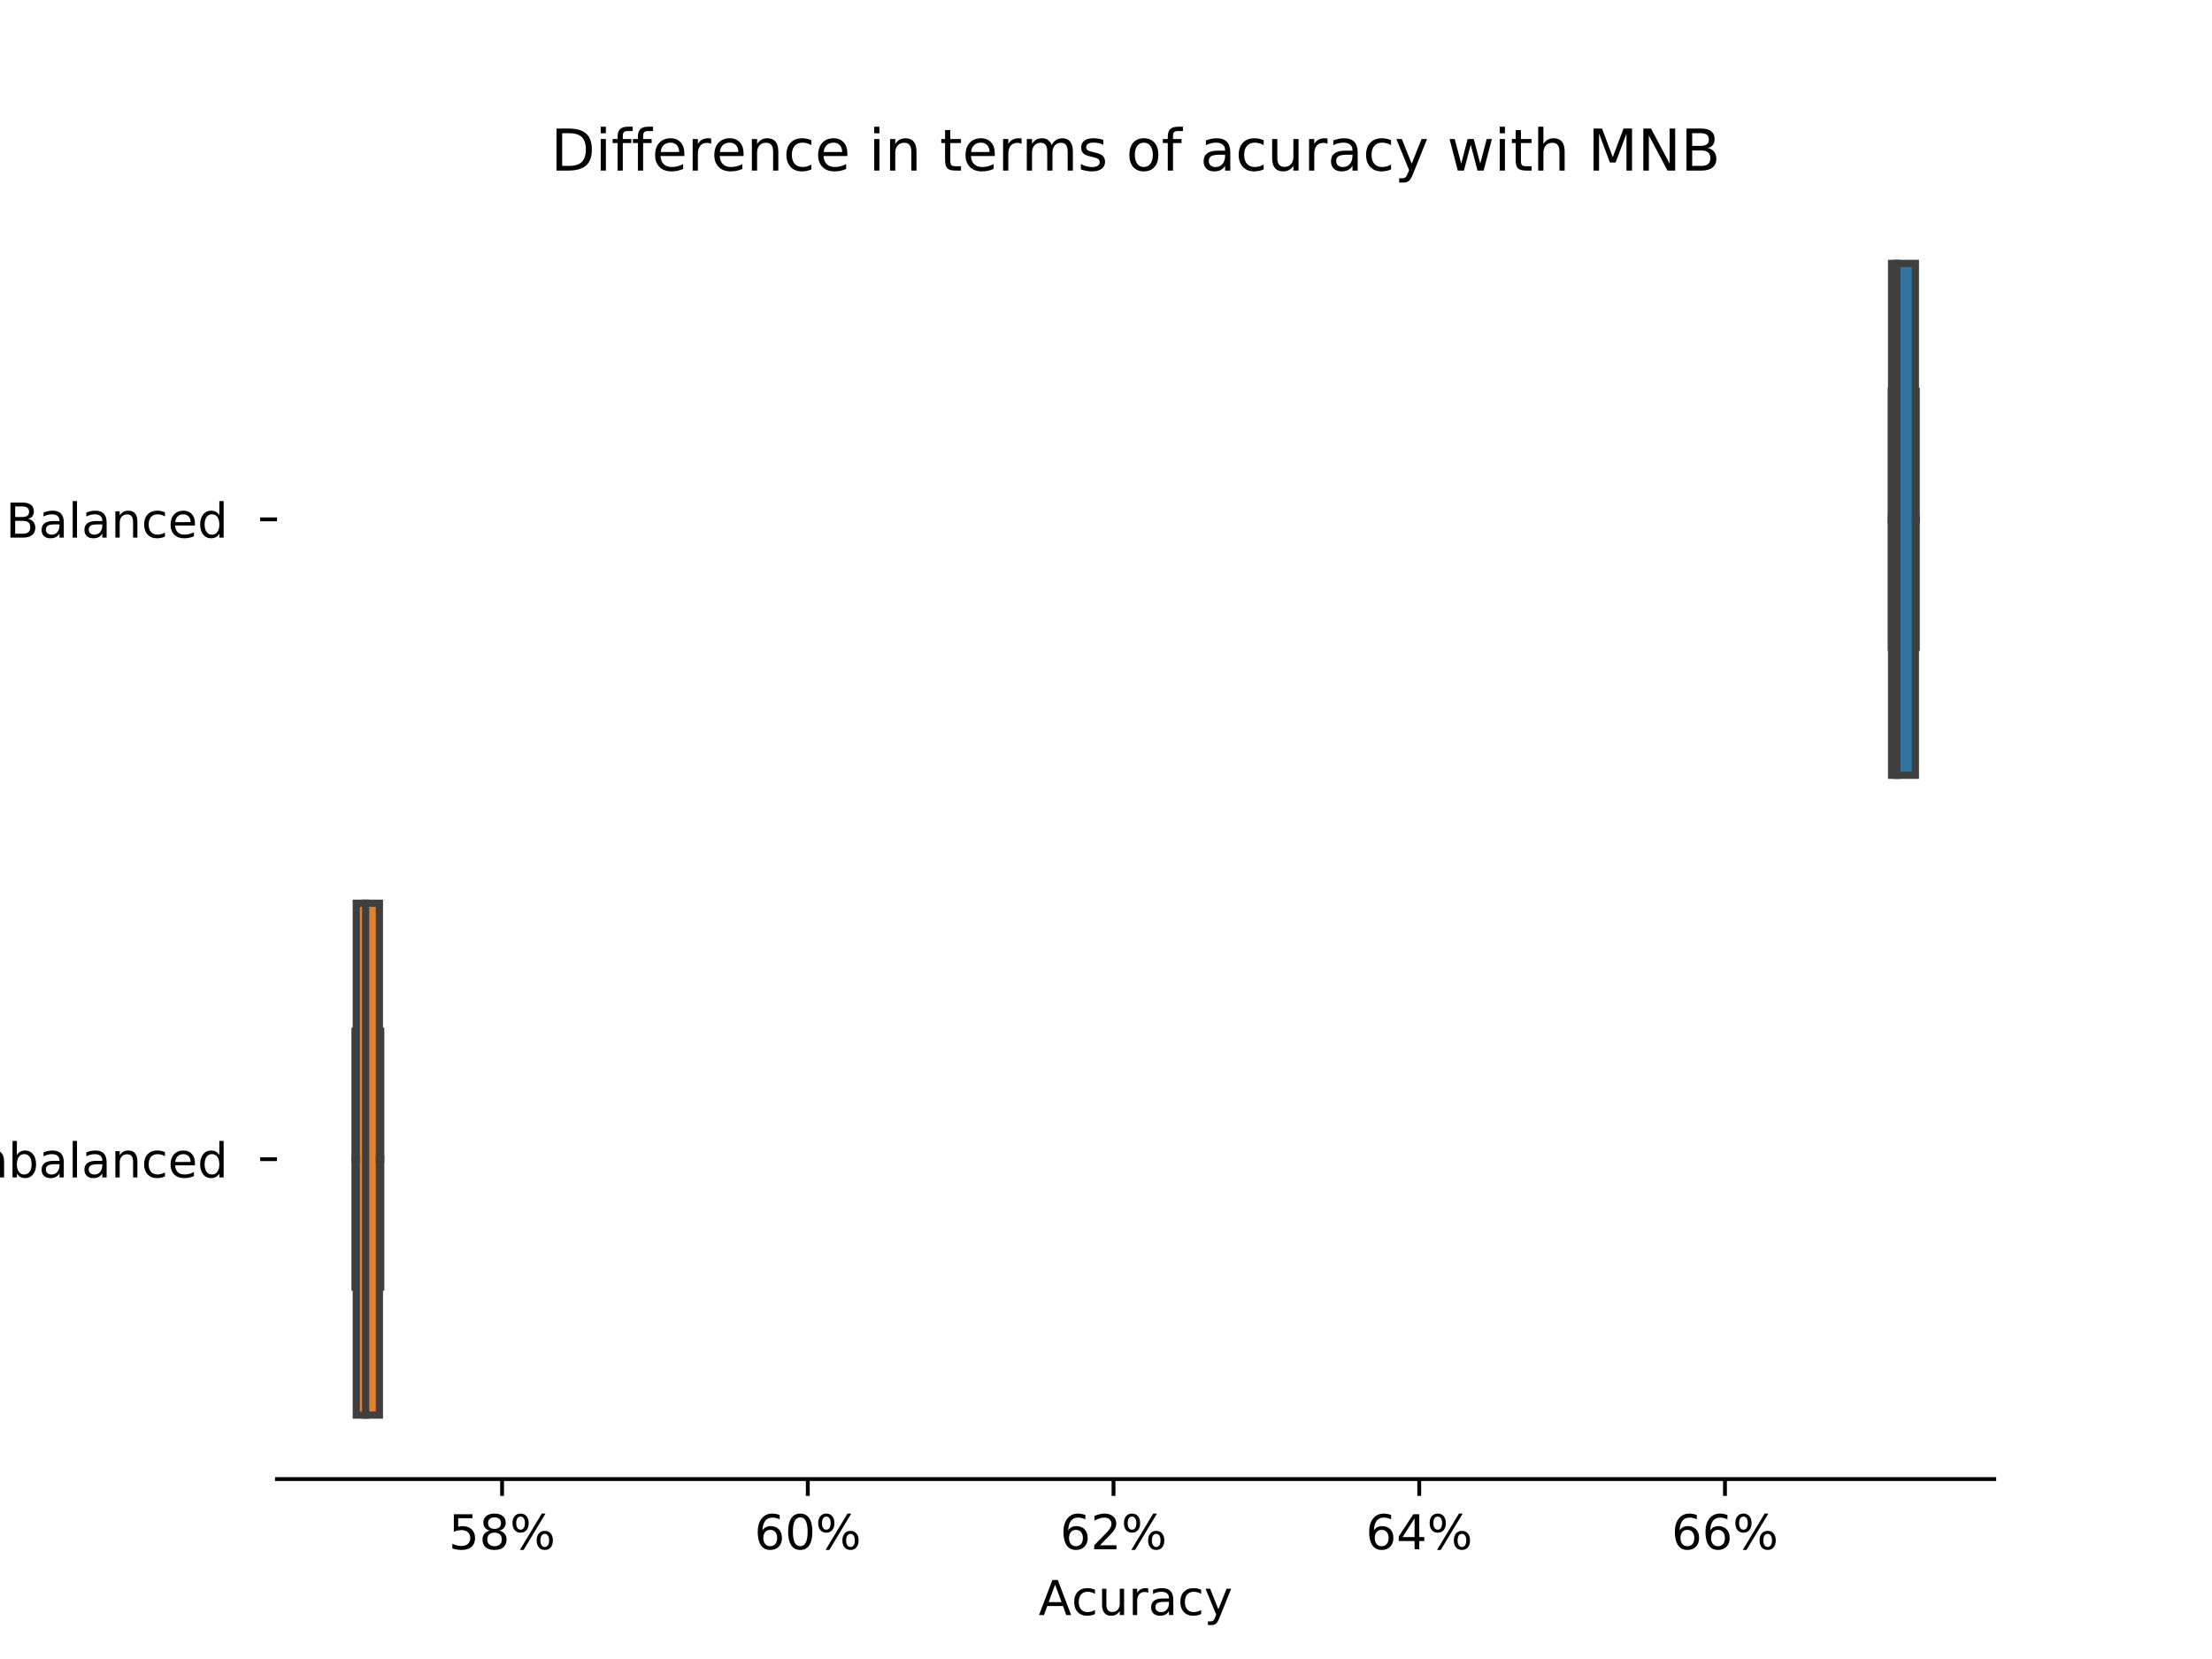
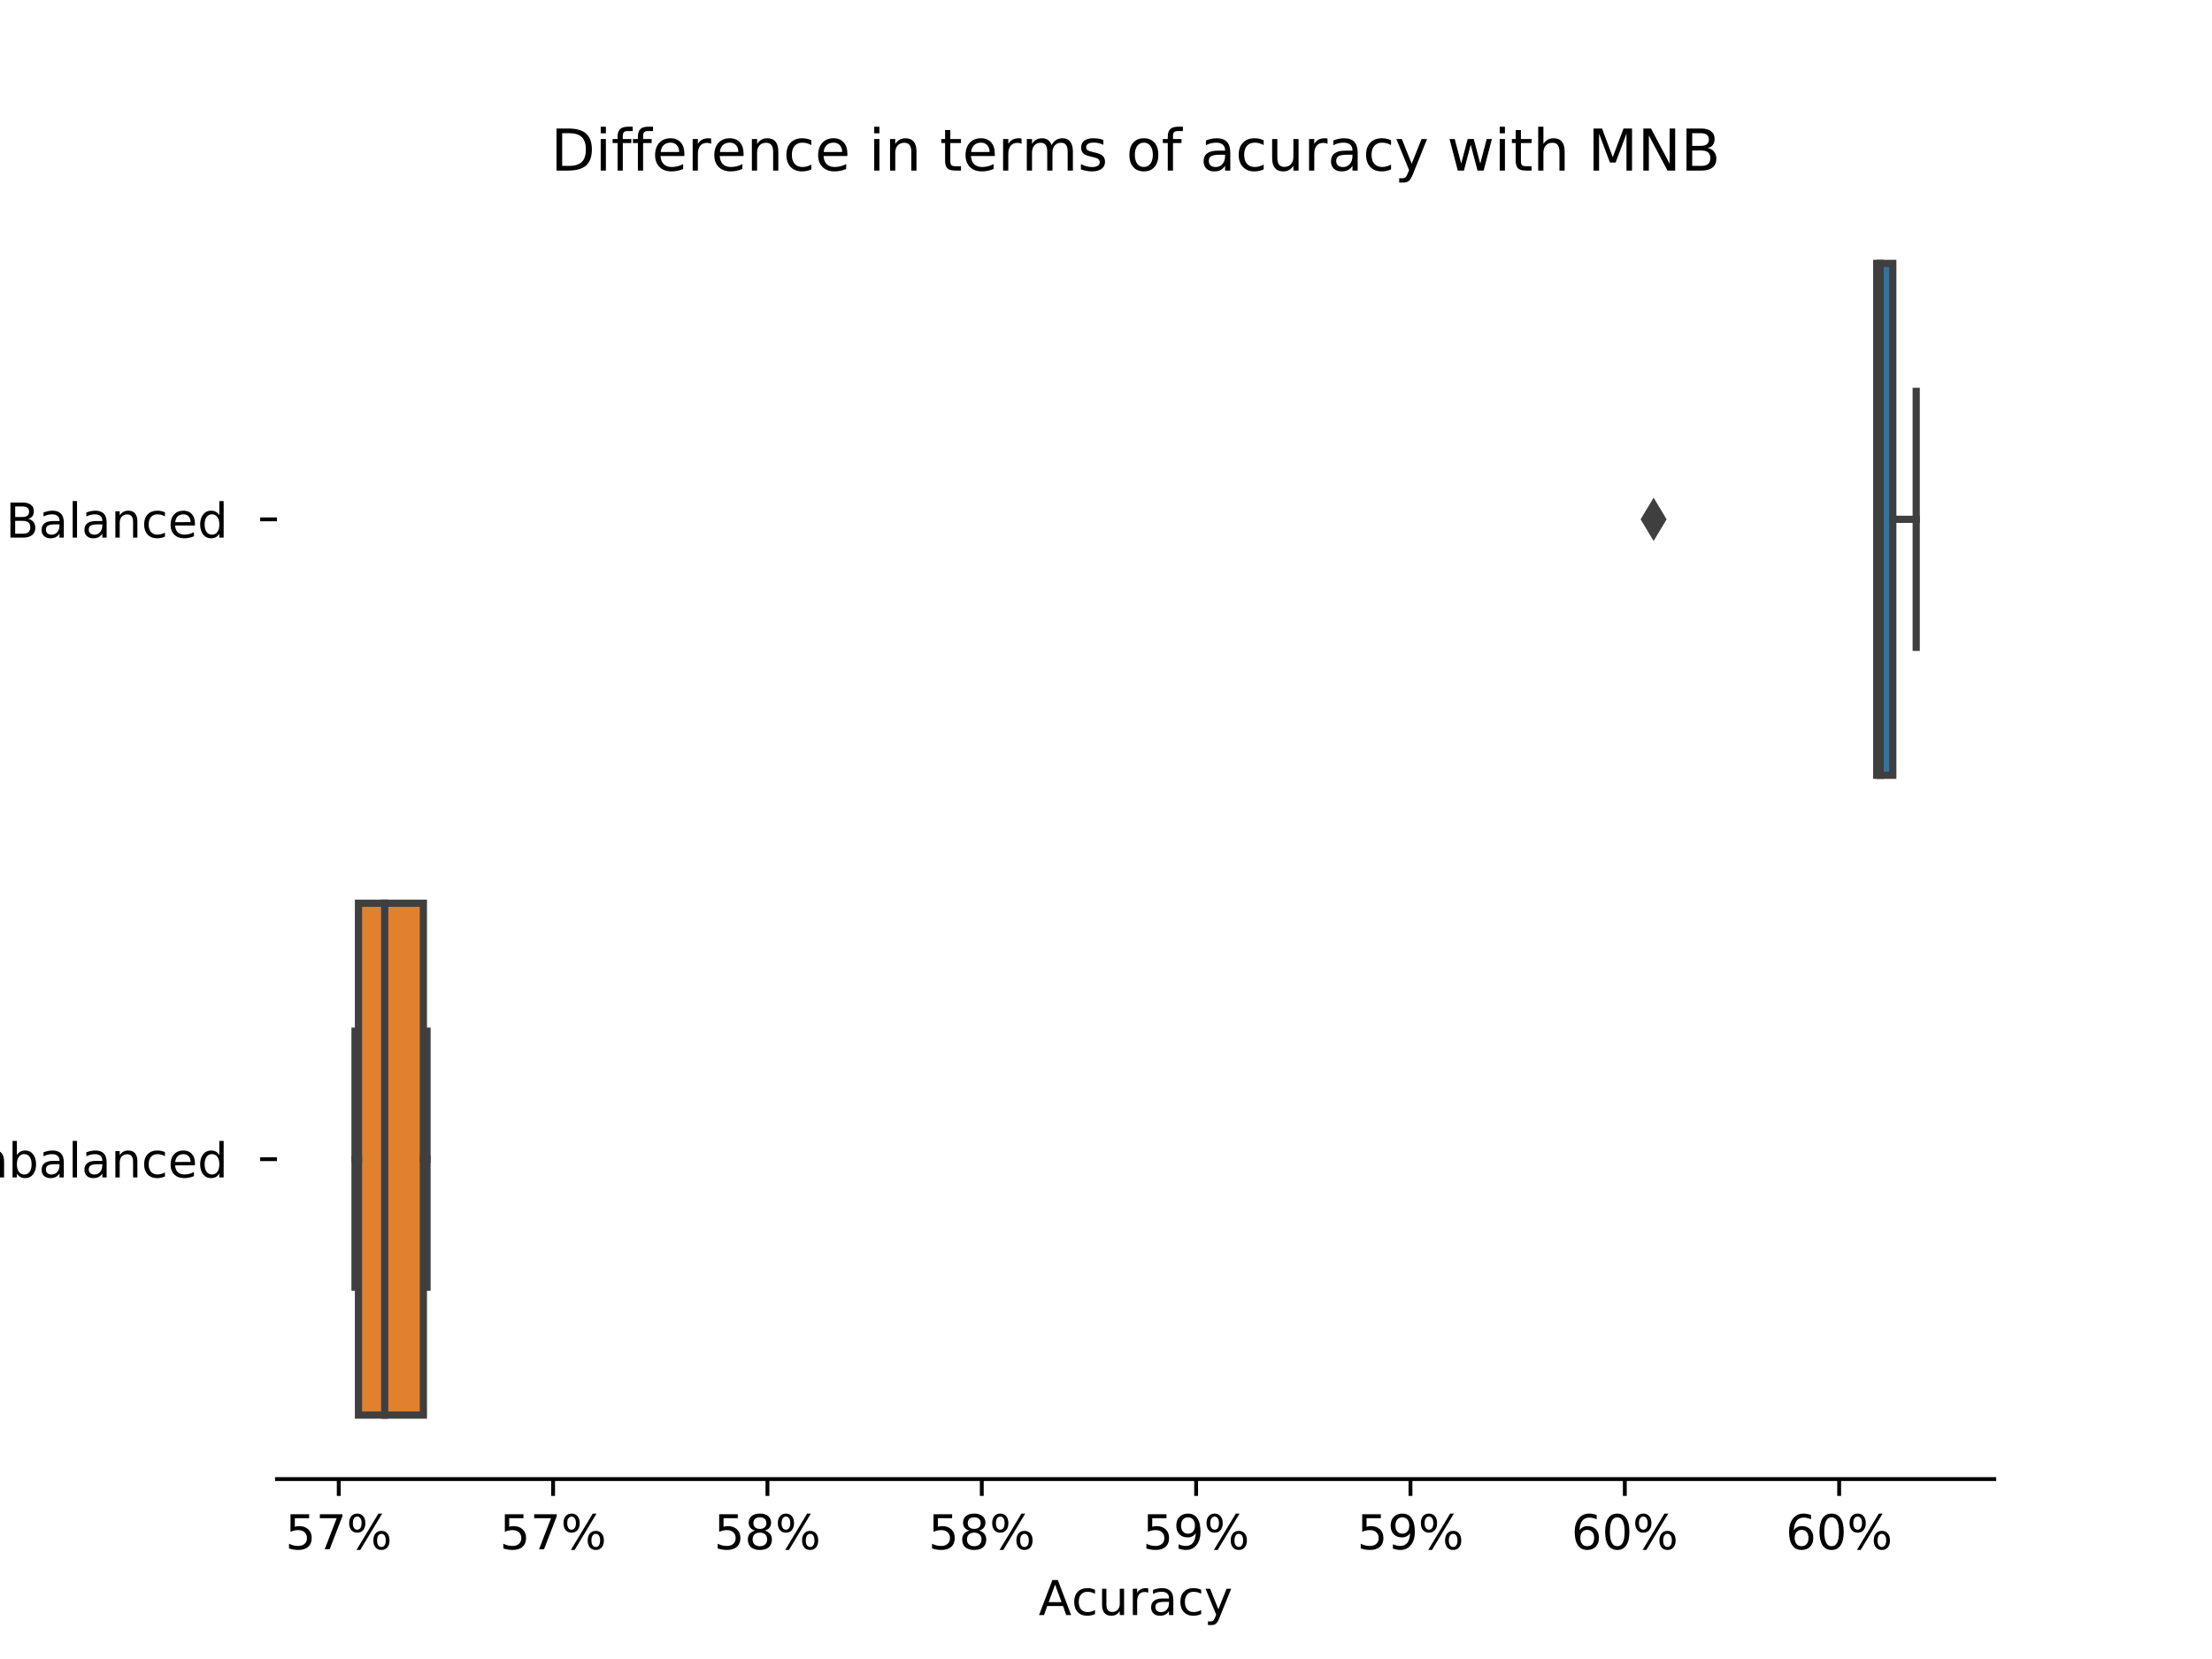
<svg xmlns="http://www.w3.org/2000/svg" xmlns:xlink="http://www.w3.org/1999/xlink" height="345pt" version="1.1" viewBox="0 0 460 345" width="460pt">
  <defs>
    <style type="text/css">
*{stroke-linecap:butt;stroke-linejoin:round;}
  </style>
  </defs>
  <g id="figure_1">
    <g id="patch_1">
      <path d="M 0 345.6  L 460.8 345.6  L 460.8 0  L 0 0  z " style="fill:#ffffff;" />
    </g>
    <g id="axes_1">
      <g id="patch_2">
        <path d="M 57.6 307.584  L 414.72 307.584  L 414.72 41.472  L 57.6 41.472  z " style="fill:#ffffff;" />
      </g>
      <g id="patch_3">
-         <path clip-path="url(#p3947d333c8)" d="M 393.368 54.778  L 393.368 161.222  L 398.318 161.222  L 398.318 54.778  L 393.368 54.778  z " style="fill:#3274a1;stroke:#3f3f3f;stroke-linejoin:miter;stroke-width:1.5;" />
+         <path clip-path="url(#pa1605b552b)" d="M 390.276 54.778  L 390.276 161.222  L 393.619 161.222  L 393.619 54.778  L 390.276 54.778  z " style="fill:#3274a1;stroke:#3f3f3f;stroke-linejoin:miter;stroke-width:1.5;" />
      </g>
      <g id="patch_4">
-         <path clip-path="url(#p3947d333c8)" d="M 74.088 187.834  L 74.088 294.278  L 78.901 294.278  L 78.901 187.834  L 74.088 187.834  z " style="fill:#e1812c;stroke:#3f3f3f;stroke-linejoin:miter;stroke-width:1.5;" />
+         <path clip-path="url(#pa1605b552b)" d="M 74.548 187.834  L 74.548 294.278  L 88.047 294.278  L 88.047 187.834  L 74.548 187.834  z " style="fill:#e1812c;stroke:#3f3f3f;stroke-linejoin:miter;stroke-width:1.5;" />
      </g>
      <g id="matplotlib.axis_1">
        <g id="xtick_1">
          <g id="line2d_1">
            <defs>
-               <path d="M 0 0  L 0 3.5  " id="m0e87176cab" style="stroke:#000000;stroke-width:0.8;" />
-             </defs>
-             <g>
-               <use style="stroke:#000000;stroke-width:0.8;" x="104.413" xlink:href="#m0e87176cab" y="307.584" />
+               <path d="M 0 0  L 0 3.5  " id="ma06407efaf" style="stroke:#000000;stroke-width:0.8;" />
+             </defs>
+             <g>
+               <use style="stroke:#000000;stroke-width:0.8;" x="70.445" xlink:href="#ma06407efaf" y="307.584" />
            </g>
          </g>
          <g id="text_1">
            <defs>
              <path d="M 10.797 72.906  L 49.516 72.906  L 49.516 64.594  L 19.828 64.594  L 19.828 46.734  Q 21.969 47.469 24.109 47.828  Q 26.266 48.188 28.422 48.188  Q 40.625 48.188 47.75 41.5  Q 54.891 34.812 54.891 23.391  Q 54.891 11.625 47.562 5.094  Q 40.234 -1.422 26.906 -1.422  Q 22.312 -1.422 17.547 -0.641  Q 12.797 0.141 7.719 1.703  L 7.719 11.625  Q 12.109 9.234 16.797 8.062  Q 21.484 6.891 26.703 6.891  Q 35.156 6.891 40.078 11.328  Q 45.016 15.766 45.016 23.391  Q 45.016 31 40.078 35.438  Q 35.156 39.891 26.703 39.891  Q 22.75 39.891 18.812 39.016  Q 14.891 38.141 10.797 36.281  z " id="DejaVuSans-35" />
-               <path d="M 31.781 34.625  Q 24.75 34.625 20.719 30.859  Q 16.703 27.094 16.703 20.516  Q 16.703 13.922 20.719 10.156  Q 24.75 6.391 31.781 6.391  Q 38.812 6.391 42.859 10.172  Q 46.922 13.969 46.922 20.516  Q 46.922 27.094 42.891 30.859  Q 38.875 34.625 31.781 34.625  z M 21.922 38.812  Q 15.578 40.375 12.031 44.719  Q 8.5 49.078 8.5 55.328  Q 8.5 64.062 14.719 69.141  Q 20.953 74.219 31.781 74.219  Q 42.672 74.219 48.875 69.141  Q 55.078 64.062 55.078 55.328  Q 55.078 49.078 51.531 44.719  Q 48 40.375 41.703 38.812  Q 48.828 37.156 52.797 32.312  Q 56.781 27.484 56.781 20.516  Q 56.781 9.906 50.312 4.234  Q 43.844 -1.422 31.781 -1.422  Q 19.734 -1.422 13.25 4.234  Q 6.781 9.906 6.781 20.516  Q 6.781 27.484 10.781 32.312  Q 14.797 37.156 21.922 38.812  z M 18.312 54.391  Q 18.312 48.734 21.844 45.562  Q 25.391 42.391 31.781 42.391  Q 38.141 42.391 41.719 45.562  Q 45.312 48.734 45.312 54.391  Q 45.312 60.062 41.719 63.234  Q 38.141 66.406 31.781 66.406  Q 25.391 66.406 21.844 63.234  Q 18.312 60.062 18.312 54.391  z " id="DejaVuSans-38" />
+               <path d="M 8.203 72.906  L 55.078 72.906  L 55.078 68.703  L 28.609 0  L 18.312 0  L 43.219 64.594  L 8.203 64.594  z " id="DejaVuSans-37" />
              <path d="M 72.703 32.078  Q 68.453 32.078 66.031 28.469  Q 63.625 24.859 63.625 18.406  Q 63.625 12.062 66.031 8.422  Q 68.453 4.781 72.703 4.781  Q 76.859 4.781 79.266 8.422  Q 81.688 12.062 81.688 18.406  Q 81.688 24.812 79.266 28.438  Q 76.859 32.078 72.703 32.078  z M 72.703 38.281  Q 80.422 38.281 84.953 32.906  Q 89.5 27.547 89.5 18.406  Q 89.5 9.281 84.938 3.922  Q 80.375 -1.422 72.703 -1.422  Q 64.891 -1.422 60.344 3.922  Q 55.812 9.281 55.812 18.406  Q 55.812 27.594 60.375 32.938  Q 64.938 38.281 72.703 38.281  z M 22.312 68.016  Q 18.109 68.016 15.688 64.375  Q 13.281 60.75 13.281 54.391  Q 13.281 47.953 15.672 44.328  Q 18.062 40.719 22.312 40.719  Q 26.562 40.719 28.969 44.328  Q 31.391 47.953 31.391 54.391  Q 31.391 60.688 28.953 64.344  Q 26.516 68.016 22.312 68.016  z M 66.406 74.219  L 74.219 74.219  L 28.609 -1.422  L 20.797 -1.422  z M 22.312 74.219  Q 30.031 74.219 34.609 68.875  Q 39.203 63.531 39.203 54.391  Q 39.203 45.172 34.641 39.844  Q 30.078 34.516 22.312 34.516  Q 14.547 34.516 10.031 39.859  Q 5.516 45.219 5.516 54.391  Q 5.516 63.484 10.047 68.844  Q 14.594 74.219 22.312 74.219  z " id="DejaVuSans-25" />
            </defs>
-             <g transform="translate(93.2997 322.1824)scale(0.1 -0.1)">
-               <use xlink:href="#DejaVuSans-35" />
-               <use x="63.623" xlink:href="#DejaVuSans-38" />
+             <g transform="translate(59.33169 322.1824)scale(0.1 -0.1)">
+               <use xlink:href="#DejaVuSans-35" />
+               <use x="63.623" xlink:href="#DejaVuSans-37" />
              <use x="127.246" xlink:href="#DejaVuSans-25" />
            </g>
          </g>
        </g>
        <g id="xtick_2">
          <g id="line2d_2">
            <g>
-               <use style="stroke:#000000;stroke-width:0.8;" x="167.989" xlink:href="#m0e87176cab" y="307.584" />
+               <use style="stroke:#000000;stroke-width:0.8;" x="115.019" xlink:href="#ma06407efaf" y="307.584" />
            </g>
          </g>
          <g id="text_2">
+             <g transform="translate(103.9062 322.1824)scale(0.1 -0.1)">
+               <use xlink:href="#DejaVuSans-35" />
+               <use x="63.623" xlink:href="#DejaVuSans-37" />
+               <use x="127.246" xlink:href="#DejaVuSans-25" />
+             </g>
+           </g>
+         </g>
+         <g id="xtick_3">
+           <g id="line2d_3">
+             <g>
+               <use style="stroke:#000000;stroke-width:0.8;" x="159.594" xlink:href="#ma06407efaf" y="307.584" />
+             </g>
+           </g>
+           <g id="text_3">
+             <defs>
+               <path d="M 31.781 34.625  Q 24.75 34.625 20.719 30.859  Q 16.703 27.094 16.703 20.516  Q 16.703 13.922 20.719 10.156  Q 24.75 6.391 31.781 6.391  Q 38.812 6.391 42.859 10.172  Q 46.922 13.969 46.922 20.516  Q 46.922 27.094 42.891 30.859  Q 38.875 34.625 31.781 34.625  z M 21.922 38.812  Q 15.578 40.375 12.031 44.719  Q 8.5 49.078 8.5 55.328  Q 8.5 64.062 14.719 69.141  Q 20.953 74.219 31.781 74.219  Q 42.672 74.219 48.875 69.141  Q 55.078 64.062 55.078 55.328  Q 55.078 49.078 51.531 44.719  Q 48 40.375 41.703 38.812  Q 48.828 37.156 52.797 32.312  Q 56.781 27.484 56.781 20.516  Q 56.781 9.906 50.312 4.234  Q 43.844 -1.422 31.781 -1.422  Q 19.734 -1.422 13.25 4.234  Q 6.781 9.906 6.781 20.516  Q 6.781 27.484 10.781 32.312  Q 14.797 37.156 21.922 38.812  z M 18.312 54.391  Q 18.312 48.734 21.844 45.562  Q 25.391 42.391 31.781 42.391  Q 38.141 42.391 41.719 45.562  Q 45.312 48.734 45.312 54.391  Q 45.312 60.062 41.719 63.234  Q 38.141 66.406 31.781 66.406  Q 25.391 66.406 21.844 63.234  Q 18.312 60.062 18.312 54.391  z " id="DejaVuSans-38" />
+             </defs>
+             <g transform="translate(148.4806 322.1824)scale(0.1 -0.1)">
+               <use xlink:href="#DejaVuSans-35" />
+               <use x="63.623" xlink:href="#DejaVuSans-38" />
+               <use x="127.246" xlink:href="#DejaVuSans-25" />
+             </g>
+           </g>
+         </g>
+         <g id="xtick_4">
+           <g id="line2d_4">
+             <g>
+               <use style="stroke:#000000;stroke-width:0.8;" x="204.168" xlink:href="#ma06407efaf" y="307.584" />
+             </g>
+           </g>
+           <g id="text_4">
+             <g transform="translate(193.0551 322.1824)scale(0.1 -0.1)">
+               <use xlink:href="#DejaVuSans-35" />
+               <use x="63.623" xlink:href="#DejaVuSans-38" />
+               <use x="127.246" xlink:href="#DejaVuSans-25" />
+             </g>
+           </g>
+         </g>
+         <g id="xtick_5">
+           <g id="line2d_5">
+             <g>
+               <use style="stroke:#000000;stroke-width:0.8;" x="248.743" xlink:href="#ma06407efaf" y="307.584" />
+             </g>
+           </g>
+           <g id="text_5">
+             <defs>
+               <path d="M 10.984 1.516  L 10.984 10.5  Q 14.703 8.734 18.5 7.812  Q 22.312 6.891 25.984 6.891  Q 35.75 6.891 40.891 13.453  Q 46.047 20.016 46.781 33.406  Q 43.953 29.203 39.594 26.953  Q 35.25 24.703 29.984 24.703  Q 19.047 24.703 12.672 31.312  Q 6.297 37.938 6.297 49.422  Q 6.297 60.641 12.938 67.422  Q 19.578 74.219 30.609 74.219  Q 43.266 74.219 49.922 64.516  Q 56.594 54.828 56.594 36.375  Q 56.594 19.141 48.406 8.859  Q 40.234 -1.422 26.422 -1.422  Q 22.703 -1.422 18.891 -0.688  Q 15.094 0.047 10.984 1.516  z M 30.609 32.422  Q 37.25 32.422 41.125 36.953  Q 45.016 41.5 45.016 49.422  Q 45.016 57.281 41.125 61.844  Q 37.25 66.406 30.609 66.406  Q 23.969 66.406 20.094 61.844  Q 16.219 57.281 16.219 49.422  Q 16.219 41.5 20.094 36.953  Q 23.969 32.422 30.609 32.422  z " id="DejaVuSans-39" />
+             </defs>
+             <g transform="translate(237.6295 322.1824)scale(0.1 -0.1)">
+               <use xlink:href="#DejaVuSans-35" />
+               <use x="63.623" xlink:href="#DejaVuSans-39" />
+               <use x="127.246" xlink:href="#DejaVuSans-25" />
+             </g>
+           </g>
+         </g>
+         <g id="xtick_6">
+           <g id="line2d_6">
+             <g>
+               <use style="stroke:#000000;stroke-width:0.8;" x="293.317" xlink:href="#ma06407efaf" y="307.584" />
+             </g>
+           </g>
+           <g id="text_6">
+             <g transform="translate(282.204 322.1824)scale(0.1 -0.1)">
+               <use xlink:href="#DejaVuSans-35" />
+               <use x="63.623" xlink:href="#DejaVuSans-39" />
+               <use x="127.246" xlink:href="#DejaVuSans-25" />
+             </g>
+           </g>
+         </g>
+         <g id="xtick_7">
+           <g id="line2d_7">
+             <g>
+               <use style="stroke:#000000;stroke-width:0.8;" x="337.892" xlink:href="#ma06407efaf" y="307.584" />
+             </g>
+           </g>
+           <g id="text_7">
            <defs>
              <path d="M 33.016 40.375  Q 26.375 40.375 22.484 35.828  Q 18.609 31.297 18.609 23.391  Q 18.609 15.531 22.484 10.953  Q 26.375 6.391 33.016 6.391  Q 39.656 6.391 43.531 10.953  Q 47.406 15.531 47.406 23.391  Q 47.406 31.297 43.531 35.828  Q 39.656 40.375 33.016 40.375  z M 52.594 71.297  L 52.594 62.312  Q 48.875 64.062 45.094 64.984  Q 41.312 65.922 37.594 65.922  Q 27.828 65.922 22.672 59.328  Q 17.531 52.734 16.797 39.406  Q 19.672 43.656 24.016 45.922  Q 28.375 48.188 33.594 48.188  Q 44.578 48.188 50.953 41.516  Q 57.328 34.859 57.328 23.391  Q 57.328 12.156 50.688 5.359  Q 44.047 -1.422 33.016 -1.422  Q 20.359 -1.422 13.672 8.266  Q 6.984 17.969 6.984 36.375  Q 6.984 53.656 15.188 63.938  Q 23.391 74.219 37.203 74.219  Q 40.922 74.219 44.703 73.484  Q 48.484 72.75 52.594 71.297  z " id="DejaVuSans-36" />
              <path d="M 31.781 66.406  Q 24.172 66.406 20.328 58.906  Q 16.5 51.422 16.5 36.375  Q 16.5 21.391 20.328 13.891  Q 24.172 6.391 31.781 6.391  Q 39.453 6.391 43.281 13.891  Q 47.125 21.391 47.125 36.375  Q 47.125 51.422 43.281 58.906  Q 39.453 66.406 31.781 66.406  z M 31.781 74.219  Q 44.047 74.219 50.516 64.516  Q 56.984 54.828 56.984 36.375  Q 56.984 17.969 50.516 8.266  Q 44.047 -1.422 31.781 -1.422  Q 19.531 -1.422 13.062 8.266  Q 6.594 17.969 6.594 36.375  Q 6.594 54.828 13.062 64.516  Q 19.531 74.219 31.781 74.219  z " id="DejaVuSans-30" />
            </defs>
-             <g transform="translate(156.8762 322.1824)scale(0.1 -0.1)">
+             <g transform="translate(326.7785 322.1824)scale(0.1 -0.1)">
              <use xlink:href="#DejaVuSans-36" />
              <use x="63.623" xlink:href="#DejaVuSans-30" />
              <use x="127.246" xlink:href="#DejaVuSans-25" />
            </g>
          </g>
        </g>
-         <g id="xtick_3">
-           <g id="line2d_3">
-             <g>
-               <use style="stroke:#000000;stroke-width:0.8;" x="231.566" xlink:href="#m0e87176cab" y="307.584" />
-             </g>
-           </g>
-           <g id="text_3">
-             <defs>
-               <path d="M 19.188 8.297  L 53.609 8.297  L 53.609 0  L 7.328 0  L 7.328 8.297  Q 12.938 14.109 22.625 23.891  Q 32.328 33.688 34.812 36.531  Q 39.547 41.844 41.422 45.531  Q 43.312 49.219 43.312 52.781  Q 43.312 58.594 39.234 62.25  Q 35.156 65.922 28.609 65.922  Q 23.969 65.922 18.812 64.312  Q 13.672 62.703 7.812 59.422  L 7.812 69.391  Q 13.766 71.781 18.938 73  Q 24.125 74.219 28.422 74.219  Q 39.75 74.219 46.484 68.547  Q 53.219 62.891 53.219 53.422  Q 53.219 48.922 51.531 44.891  Q 49.859 40.875 45.406 35.406  Q 44.188 33.984 37.641 27.219  Q 31.109 20.453 19.188 8.297  z " id="DejaVuSans-32" />
-             </defs>
-             <g transform="translate(220.4527 322.1824)scale(0.1 -0.1)">
+         <g id="xtick_8">
+           <g id="line2d_8">
+             <g>
+               <use style="stroke:#000000;stroke-width:0.8;" x="382.466" xlink:href="#ma06407efaf" y="307.584" />
+             </g>
+           </g>
+           <g id="text_8">
+             <g transform="translate(371.3529 322.1824)scale(0.1 -0.1)">
              <use xlink:href="#DejaVuSans-36" />
-               <use x="63.623" xlink:href="#DejaVuSans-32" />
-               <use x="127.246" xlink:href="#DejaVuSans-25" />
-             </g>
-           </g>
-         </g>
-         <g id="xtick_4">
-           <g id="line2d_4">
-             <g>
-               <use style="stroke:#000000;stroke-width:0.8;" x="295.142" xlink:href="#m0e87176cab" y="307.584" />
-             </g>
-           </g>
-           <g id="text_4">
-             <defs>
-               <path d="M 37.797 64.312  L 12.891 25.391  L 37.797 25.391  z M 35.203 72.906  L 47.609 72.906  L 47.609 25.391  L 58.016 25.391  L 58.016 17.188  L 47.609 17.188  L 47.609 0  L 37.797 0  L 37.797 17.188  L 4.891 17.188  L 4.891 26.703  z " id="DejaVuSans-34" />
-             </defs>
-             <g transform="translate(284.0291 322.1824)scale(0.1 -0.1)">
-               <use xlink:href="#DejaVuSans-36" />
-               <use x="63.623" xlink:href="#DejaVuSans-34" />
-               <use x="127.246" xlink:href="#DejaVuSans-25" />
-             </g>
-           </g>
-         </g>
-         <g id="xtick_5">
-           <g id="line2d_5">
-             <g>
-               <use style="stroke:#000000;stroke-width:0.8;" x="358.719" xlink:href="#m0e87176cab" y="307.584" />
-             </g>
-           </g>
-           <g id="text_5">
-             <g transform="translate(347.6056 322.1824)scale(0.1 -0.1)">
-               <use xlink:href="#DejaVuSans-36" />
-               <use x="63.623" xlink:href="#DejaVuSans-36" />
-               <use x="127.246" xlink:href="#DejaVuSans-25" />
-             </g>
-           </g>
-         </g>
-         <g id="text_6">
+               <use x="63.623" xlink:href="#DejaVuSans-30" />
+               <use x="127.246" xlink:href="#DejaVuSans-25" />
+             </g>
+           </g>
+         </g>
+         <g id="text_9">
          <defs>
            <path d="M 34.188 63.188  L 20.797 26.906  L 47.609 26.906  z M 28.609 72.906  L 39.797 72.906  L 67.578 0  L 57.328 0  L 50.688 18.703  L 17.828 18.703  L 11.188 0  L 0.781 0  z " id="DejaVuSans-41" />
            <path d="M 48.781 52.594  L 48.781 44.188  Q 44.969 46.297 41.141 47.344  Q 37.312 48.391 33.406 48.391  Q 24.656 48.391 19.812 42.844  Q 14.984 37.312 14.984 27.297  Q 14.984 17.281 19.812 11.734  Q 24.656 6.203 33.406 6.203  Q 37.312 6.203 41.141 7.25  Q 44.969 8.297 48.781 10.406  L 48.781 2.094  Q 45.016 0.344 40.984 -0.531  Q 36.969 -1.422 32.422 -1.422  Q 20.062 -1.422 12.781 6.344  Q 5.516 14.109 5.516 27.297  Q 5.516 40.672 12.859 48.328  Q 20.219 56 33.016 56  Q 37.156 56 41.109 55.141  Q 45.062 54.297 48.781 52.594  z " id="DejaVuSans-63" />
            <path d="M 8.5 21.578  L 8.5 54.688  L 17.484 54.688  L 17.484 21.922  Q 17.484 14.156 20.5 10.266  Q 23.531 6.391 29.594 6.391  Q 36.859 6.391 41.078 11.031  Q 45.312 15.672 45.312 23.688  L 45.312 54.688  L 54.297 54.688  L 54.297 0  L 45.312 0  L 45.312 8.406  Q 42.047 3.422 37.719 1  Q 33.406 -1.422 27.688 -1.422  Q 18.266 -1.422 13.375 4.438  Q 8.5 10.297 8.5 21.578  z M 31.109 56  z " id="DejaVuSans-75" />
            <path d="M 41.109 46.297  Q 39.594 47.172 37.812 47.578  Q 36.031 48 33.891 48  Q 26.266 48 22.188 43.047  Q 18.109 38.094 18.109 28.812  L 18.109 0  L 9.078 0  L 9.078 54.688  L 18.109 54.688  L 18.109 46.188  Q 20.953 51.172 25.484 53.578  Q 30.031 56 36.531 56  Q 37.453 56 38.578 55.875  Q 39.703 55.766 41.062 55.516  z " id="DejaVuSans-72" />
            <path d="M 34.281 27.484  Q 23.391 27.484 19.188 25  Q 14.984 22.516 14.984 16.5  Q 14.984 11.719 18.141 8.906  Q 21.297 6.109 26.703 6.109  Q 34.188 6.109 38.703 11.406  Q 43.219 16.703 43.219 25.484  L 43.219 27.484  z M 52.203 31.203  L 52.203 0  L 43.219 0  L 43.219 8.297  Q 40.141 3.328 35.547 0.953  Q 30.953 -1.422 24.312 -1.422  Q 15.922 -1.422 10.953 3.297  Q 6 8.016 6 15.922  Q 6 25.141 12.172 29.828  Q 18.359 34.516 30.609 34.516  L 43.219 34.516  L 43.219 35.406  Q 43.219 41.609 39.141 45  Q 35.062 48.391 27.688 48.391  Q 23 48.391 18.547 47.266  Q 14.109 46.141 10.016 43.891  L 10.016 52.203  Q 14.938 54.109 19.578 55.047  Q 24.219 56 28.609 56  Q 40.484 56 46.344 49.844  Q 52.203 43.703 52.203 31.203  z " id="DejaVuSans-61" />
            <path d="M 32.172 -5.078  Q 28.375 -14.844 24.75 -17.812  Q 21.141 -20.797 15.094 -20.797  L 7.906 -20.797  L 7.906 -13.281  L 13.188 -13.281  Q 16.891 -13.281 18.938 -11.516  Q 21 -9.766 23.484 -3.219  L 25.094 0.875  L 2.984 54.688  L 12.5 54.688  L 29.594 11.922  L 46.688 54.688  L 56.203 54.688  z " id="DejaVuSans-79" />
          </defs>
          <g transform="translate(215.9944 335.8606)scale(0.1 -0.1)">
            <use xlink:href="#DejaVuSans-41" />
            <use x="68.393" xlink:href="#DejaVuSans-63" />
            <use x="123.373" xlink:href="#DejaVuSans-75" />
            <use x="186.752" xlink:href="#DejaVuSans-72" />
            <use x="227.865" xlink:href="#DejaVuSans-61" />
            <use x="289.145" xlink:href="#DejaVuSans-63" />
            <use x="344.125" xlink:href="#DejaVuSans-79" />
          </g>
        </g>
      </g>
      <g id="matplotlib.axis_2">
        <g id="ytick_1">
-           <g id="line2d_6">
-             <defs>
-               <path d="M 0 0  L -3.5 0  " id="mf772811ca3" style="stroke:#000000;stroke-width:0.8;" />
-             </defs>
-             <g>
-               <use style="stroke:#000000;stroke-width:0.8;" x="57.6" xlink:href="#mf772811ca3" y="108" />
-             </g>
-           </g>
-           <g id="text_7">
+           <g id="line2d_9">
+             <defs>
+               <path d="M 0 0  L -3.5 0  " id="m44e4d4e9a6" style="stroke:#000000;stroke-width:0.8;" />
+             </defs>
+             <g>
+               <use style="stroke:#000000;stroke-width:0.8;" x="57.6" xlink:href="#m44e4d4e9a6" y="108" />
+             </g>
+           </g>
+           <g id="text_10">
            <defs>
              <path d="M 19.672 34.812  L 19.672 8.109  L 35.5 8.109  Q 43.453 8.109 47.281 11.406  Q 51.125 14.703 51.125 21.484  Q 51.125 28.328 47.281 31.562  Q 43.453 34.812 35.5 34.812  z M 19.672 64.797  L 19.672 42.828  L 34.281 42.828  Q 41.5 42.828 45.031 45.531  Q 48.578 48.25 48.578 53.812  Q 48.578 59.328 45.031 62.062  Q 41.5 64.797 34.281 64.797  z M 9.812 72.906  L 35.016 72.906  Q 46.297 72.906 52.391 68.219  Q 58.5 63.531 58.5 54.891  Q 58.5 48.188 55.375 44.234  Q 52.25 40.281 46.188 39.312  Q 53.469 37.75 57.5 32.781  Q 61.531 27.828 61.531 20.406  Q 61.531 10.641 54.891 5.312  Q 48.25 0 35.984 0  L 9.812 0  z " id="DejaVuSans-42" />
              <path d="M 9.422 75.984  L 18.406 75.984  L 18.406 0  L 9.422 0  z " id="DejaVuSans-6c" />
              <path d="M 54.891 33.016  L 54.891 0  L 45.906 0  L 45.906 32.719  Q 45.906 40.484 42.875 44.328  Q 39.844 48.188 33.797 48.188  Q 26.516 48.188 22.312 43.547  Q 18.109 38.922 18.109 30.906  L 18.109 0  L 9.078 0  L 9.078 54.688  L 18.109 54.688  L 18.109 46.188  Q 21.344 51.125 25.703 53.562  Q 30.078 56 35.797 56  Q 45.219 56 50.047 50.172  Q 54.891 44.344 54.891 33.016  z " id="DejaVuSans-6e" />
              <path d="M 56.203 29.594  L 56.203 25.203  L 14.891 25.203  Q 15.484 15.922 20.484 11.062  Q 25.484 6.203 34.422 6.203  Q 39.594 6.203 44.453 7.469  Q 49.312 8.734 54.109 11.281  L 54.109 2.781  Q 49.266 0.734 44.188 -0.344  Q 39.109 -1.422 33.891 -1.422  Q 20.797 -1.422 13.156 6.188  Q 5.516 13.812 5.516 26.812  Q 5.516 40.234 12.766 48.109  Q 20.016 56 32.328 56  Q 43.359 56 49.781 48.891  Q 56.203 41.797 56.203 29.594  z M 47.219 32.234  Q 47.125 39.594 43.094 43.984  Q 39.062 48.391 32.422 48.391  Q 24.906 48.391 20.391 44.141  Q 15.875 39.891 15.188 32.172  z " id="DejaVuSans-65" />
              <path d="M 45.406 46.391  L 45.406 75.984  L 54.391 75.984  L 54.391 0  L 45.406 0  L 45.406 8.203  Q 42.578 3.328 38.25 0.953  Q 33.938 -1.422 27.875 -1.422  Q 17.969 -1.422 11.734 6.484  Q 5.516 14.406 5.516 27.297  Q 5.516 40.188 11.734 48.094  Q 17.969 56 27.875 56  Q 33.938 56 38.25 53.625  Q 42.578 51.266 45.406 46.391  z M 14.797 27.297  Q 14.797 17.391 18.875 11.75  Q 22.953 6.109 30.078 6.109  Q 37.203 6.109 41.297 11.75  Q 45.406 17.391 45.406 27.297  Q 45.406 37.203 41.297 42.844  Q 37.203 48.484 30.078 48.484  Q 22.953 48.484 18.875 42.844  Q 14.797 37.203 14.797 27.297  z " id="DejaVuSans-64" />
              <path id="DejaVuSans-20" />
            </defs>
            <g transform="translate(1.189062 111.7992)scale(0.1 -0.1)">
              <use xlink:href="#DejaVuSans-42" />
              <use x="68.604" xlink:href="#DejaVuSans-61" />
              <use x="129.883" xlink:href="#DejaVuSans-6c" />
              <use x="157.666" xlink:href="#DejaVuSans-61" />
              <use x="218.945" xlink:href="#DejaVuSans-6e" />
              <use x="282.324" xlink:href="#DejaVuSans-63" />
              <use x="337.305" xlink:href="#DejaVuSans-65" />
              <use x="398.828" xlink:href="#DejaVuSans-64" />
              <use x="462.305" xlink:href="#DejaVuSans-20" />
            </g>
          </g>
        </g>
        <g id="ytick_2">
-           <g id="line2d_7">
-             <g>
-               <use style="stroke:#000000;stroke-width:0.8;" x="57.6" xlink:href="#mf772811ca3" y="241.056" />
-             </g>
-           </g>
-           <g id="text_8">
+           <g id="line2d_10">
+             <g>
+               <use style="stroke:#000000;stroke-width:0.8;" x="57.6" xlink:href="#m44e4d4e9a6" y="241.056" />
+             </g>
+           </g>
+           <g id="text_11">
            <defs>
              <path d="M 9.812 72.906  L 19.672 72.906  L 19.672 0  L 9.812 0  z " id="DejaVuSans-49" />
              <path d="M 52 44.188  Q 55.375 50.25 60.062 53.125  Q 64.75 56 71.094 56  Q 79.641 56 84.281 50.016  Q 88.922 44.047 88.922 33.016  L 88.922 0  L 79.891 0  L 79.891 32.719  Q 79.891 40.578 77.094 44.375  Q 74.312 48.188 68.609 48.188  Q 61.625 48.188 57.562 43.547  Q 53.516 38.922 53.516 30.906  L 53.516 0  L 44.484 0  L 44.484 32.719  Q 44.484 40.625 41.703 44.406  Q 38.922 48.188 33.109 48.188  Q 26.219 48.188 22.156 43.531  Q 18.109 38.875 18.109 30.906  L 18.109 0  L 9.078 0  L 9.078 54.688  L 18.109 54.688  L 18.109 46.188  Q 21.188 51.219 25.484 53.609  Q 29.781 56 35.688 56  Q 41.656 56 45.828 52.969  Q 50 49.953 52 44.188  z " id="DejaVuSans-6d" />
              <path d="M 48.688 27.297  Q 48.688 37.203 44.609 42.844  Q 40.531 48.484 33.406 48.484  Q 26.266 48.484 22.188 42.844  Q 18.109 37.203 18.109 27.297  Q 18.109 17.391 22.188 11.75  Q 26.266 6.109 33.406 6.109  Q 40.531 6.109 44.609 11.75  Q 48.688 17.391 48.688 27.297  z M 18.109 46.391  Q 20.953 51.266 25.266 53.625  Q 29.594 56 35.594 56  Q 45.562 56 51.781 48.094  Q 58.016 40.188 58.016 27.297  Q 58.016 14.406 51.781 6.484  Q 45.562 -1.422 35.594 -1.422  Q 29.594 -1.422 25.266 0.953  Q 20.953 3.328 18.109 8.203  L 18.109 0  L 9.078 0  L 9.078 75.984  L 18.109 75.984  z " id="DejaVuSans-62" />
            </defs>
            <g transform="translate(-10.98906 244.8552)scale(0.1 -0.1)">
              <use xlink:href="#DejaVuSans-49" />
              <use x="29.492" xlink:href="#DejaVuSans-6d" />
              <use x="126.904" xlink:href="#DejaVuSans-62" />
              <use x="190.381" xlink:href="#DejaVuSans-61" />
              <use x="251.66" xlink:href="#DejaVuSans-6c" />
              <use x="279.443" xlink:href="#DejaVuSans-61" />
              <use x="340.723" xlink:href="#DejaVuSans-6e" />
              <use x="404.102" xlink:href="#DejaVuSans-63" />
              <use x="459.082" xlink:href="#DejaVuSans-65" />
              <use x="520.605" xlink:href="#DejaVuSans-64" />
              <use x="584.082" xlink:href="#DejaVuSans-20" />
            </g>
          </g>
        </g>
      </g>
-       <g id="line2d_8">
-         <path clip-path="url(#p3947d333c8)" d="M 393.368 108  L 393.312 108  " style="fill:none;stroke:#3f3f3f;stroke-linecap:square;stroke-width:1.5;" />
-       </g>
-       <g id="line2d_9">
-         <path clip-path="url(#p3947d333c8)" d="M 398.318 108  L 398.487 108  " style="fill:none;stroke:#3f3f3f;stroke-linecap:square;stroke-width:1.5;" />
-       </g>
-       <g id="line2d_10">
-         <path clip-path="url(#p3947d333c8)" d="M 393.312 81.389  L 393.312 134.611  " style="fill:none;stroke:#3f3f3f;stroke-linecap:square;stroke-width:1.5;" />
-       </g>
      <g id="line2d_11">
-         <path clip-path="url(#p3947d333c8)" d="M 398.487 81.389  L 398.487 134.611  " style="fill:none;stroke:#3f3f3f;stroke-linecap:square;stroke-width:1.5;" />
-       </g>
-       <g id="line2d_12" />
+         <path clip-path="url(#pa1605b552b)" d="M 390.276 108  L 390.276 108  " style="fill:none;stroke:#3f3f3f;stroke-linecap:square;stroke-width:1.5;" />
+       </g>
+       <g id="line2d_12">
+         <path clip-path="url(#pa1605b552b)" d="M 393.619 108  L 398.487 108  " style="fill:none;stroke:#3f3f3f;stroke-linecap:square;stroke-width:1.5;" />
+       </g>
      <g id="line2d_13">
-         <path clip-path="url(#p3947d333c8)" d="M 74.088 241.056  L 73.833 241.056  " style="fill:none;stroke:#3f3f3f;stroke-linecap:square;stroke-width:1.5;" />
+         <path clip-path="url(#pa1605b552b)" d="M 390.276 81.389  L 390.276 134.611  " style="fill:none;stroke:#3f3f3f;stroke-linecap:square;stroke-width:1.5;" />
      </g>
      <g id="line2d_14">
-         <path clip-path="url(#p3947d333c8)" d="M 78.901 241.056  L 79.171 241.056  " style="fill:none;stroke:#3f3f3f;stroke-linecap:square;stroke-width:1.5;" />
+         <path clip-path="url(#pa1605b552b)" d="M 398.487 81.389  L 398.487 134.611  " style="fill:none;stroke:#3f3f3f;stroke-linecap:square;stroke-width:1.5;" />
      </g>
      <g id="line2d_15">
-         <path clip-path="url(#p3947d333c8)" d="M 73.833 214.445  L 73.833 267.667  " style="fill:none;stroke:#3f3f3f;stroke-linecap:square;stroke-width:1.5;" />
+         <defs>
+           <path d="M -0 3.536  L 2.121 0  L -0 -3.536  L -2.121 -0  z " id="m6b1270428d" style="stroke:#3f3f3f;stroke-linejoin:miter;" />
+         </defs>
+         <g clip-path="url(#pa1605b552b)">
+           <use style="fill:#3f3f3f;stroke:#3f3f3f;stroke-linejoin:miter;" x="343.882" xlink:href="#m6b1270428d" y="108" />
+         </g>
      </g>
      <g id="line2d_16">
-         <path clip-path="url(#p3947d333c8)" d="M 79.171 214.445  L 79.171 267.667  " style="fill:none;stroke:#3f3f3f;stroke-linecap:square;stroke-width:1.5;" />
-       </g>
-       <g id="line2d_17" />
+         <path clip-path="url(#pa1605b552b)" d="M 74.548 241.056  L 73.833 241.056  " style="fill:none;stroke:#3f3f3f;stroke-linecap:square;stroke-width:1.5;" />
+       </g>
+       <g id="line2d_17">
+         <path clip-path="url(#pa1605b552b)" d="M 88.047 241.056  L 88.803 241.056  " style="fill:none;stroke:#3f3f3f;stroke-linecap:square;stroke-width:1.5;" />
+       </g>
      <g id="line2d_18">
-         <path clip-path="url(#p3947d333c8)" d="M 394.472 54.778  L 394.472 161.222  " style="fill:none;stroke:#3f3f3f;stroke-linecap:square;stroke-width:1.5;" />
+         <path clip-path="url(#pa1605b552b)" d="M 73.833 214.445  L 73.833 267.667  " style="fill:none;stroke:#3f3f3f;stroke-linecap:square;stroke-width:1.5;" />
      </g>
      <g id="line2d_19">
-         <path clip-path="url(#p3947d333c8)" d="M 76.031 187.834  L 76.031 294.278  " style="fill:none;stroke:#3f3f3f;stroke-linecap:square;stroke-width:1.5;" />
+         <path clip-path="url(#pa1605b552b)" d="M 88.803 214.445  L 88.803 267.667  " style="fill:none;stroke:#3f3f3f;stroke-linecap:square;stroke-width:1.5;" />
+       </g>
+       <g id="line2d_20" />
+       <g id="line2d_21">
+         <path clip-path="url(#pa1605b552b)" d="M 390.988 54.778  L 390.988 161.222  " style="fill:none;stroke:#3f3f3f;stroke-linecap:square;stroke-width:1.5;" />
+       </g>
+       <g id="line2d_22">
+         <path clip-path="url(#pa1605b552b)" d="M 79.998 187.834  L 79.998 294.278  " style="fill:none;stroke:#3f3f3f;stroke-linecap:square;stroke-width:1.5;" />
      </g>
      <g id="patch_5">
        <path d="M 57.6 307.584  L 414.72 307.584  " style="fill:none;stroke:#000000;stroke-linecap:square;stroke-linejoin:miter;stroke-width:0.8;" />
      </g>
-       <g id="text_9">
+       <g id="text_12">
        <defs>
          <path d="M 19.672 64.797  L 19.672 8.109  L 31.594 8.109  Q 46.688 8.109 53.688 14.938  Q 60.688 21.781 60.688 36.531  Q 60.688 51.172 53.688 57.984  Q 46.688 64.797 31.594 64.797  z M 9.812 72.906  L 30.078 72.906  Q 51.266 72.906 61.172 64.094  Q 71.094 55.281 71.094 36.531  Q 71.094 17.672 61.125 8.828  Q 51.172 0 30.078 0  L 9.812 0  z " id="DejaVuSans-44" />
          <path d="M 9.422 54.688  L 18.406 54.688  L 18.406 0  L 9.422 0  z M 9.422 75.984  L 18.406 75.984  L 18.406 64.594  L 9.422 64.594  z " id="DejaVuSans-69" />
          <path d="M 37.109 75.984  L 37.109 68.5  L 28.516 68.5  Q 23.688 68.5 21.797 66.547  Q 19.922 64.594 19.922 59.516  L 19.922 54.688  L 34.719 54.688  L 34.719 47.703  L 19.922 47.703  L 19.922 0  L 10.891 0  L 10.891 47.703  L 2.297 47.703  L 2.297 54.688  L 10.891 54.688  L 10.891 58.5  Q 10.891 67.625 15.141 71.797  Q 19.391 75.984 28.609 75.984  z " id="DejaVuSans-66" />
          <path d="M 18.312 70.219  L 18.312 54.688  L 36.812 54.688  L 36.812 47.703  L 18.312 47.703  L 18.312 18.016  Q 18.312 11.328 20.141 9.422  Q 21.969 7.516 27.594 7.516  L 36.812 7.516  L 36.812 0  L 27.594 0  Q 17.188 0 13.234 3.875  Q 9.281 7.766 9.281 18.016  L 9.281 47.703  L 2.688 47.703  L 2.688 54.688  L 9.281 54.688  L 9.281 70.219  z " id="DejaVuSans-74" />
          <path d="M 44.281 53.078  L 44.281 44.578  Q 40.484 46.531 36.375 47.5  Q 32.281 48.484 27.875 48.484  Q 21.188 48.484 17.844 46.438  Q 14.5 44.391 14.5 40.281  Q 14.5 37.156 16.891 35.375  Q 19.281 33.594 26.516 31.984  L 29.594 31.297  Q 39.156 29.25 43.188 25.516  Q 47.219 21.781 47.219 15.094  Q 47.219 7.469 41.188 3.016  Q 35.156 -1.422 24.609 -1.422  Q 20.219 -1.422 15.453 -0.562  Q 10.688 0.297 5.422 2  L 5.422 11.281  Q 10.406 8.688 15.234 7.391  Q 20.062 6.109 24.812 6.109  Q 31.156 6.109 34.562 8.281  Q 37.984 10.453 37.984 14.406  Q 37.984 18.062 35.516 20.016  Q 33.062 21.969 24.703 23.781  L 21.578 24.516  Q 13.234 26.266 9.516 29.906  Q 5.812 33.547 5.812 39.891  Q 5.812 47.609 11.281 51.797  Q 16.75 56 26.812 56  Q 31.781 56 36.172 55.266  Q 40.578 54.547 44.281 53.078  z " id="DejaVuSans-73" />
          <path d="M 30.609 48.391  Q 23.391 48.391 19.188 42.75  Q 14.984 37.109 14.984 27.297  Q 14.984 17.484 19.156 11.844  Q 23.344 6.203 30.609 6.203  Q 37.797 6.203 41.984 11.859  Q 46.188 17.531 46.188 27.297  Q 46.188 37.016 41.984 42.703  Q 37.797 48.391 30.609 48.391  z M 30.609 56  Q 42.328 56 49.016 48.375  Q 55.719 40.766 55.719 27.297  Q 55.719 13.875 49.016 6.219  Q 42.328 -1.422 30.609 -1.422  Q 18.844 -1.422 12.172 6.219  Q 5.516 13.875 5.516 27.297  Q 5.516 40.766 12.172 48.375  Q 18.844 56 30.609 56  z " id="DejaVuSans-6f" />
          <path d="M 4.203 54.688  L 13.188 54.688  L 24.422 12.016  L 35.594 54.688  L 46.188 54.688  L 57.422 12.016  L 68.609 54.688  L 77.594 54.688  L 63.281 0  L 52.688 0  L 40.922 44.828  L 29.109 0  L 18.5 0  z " id="DejaVuSans-77" />
          <path d="M 54.891 33.016  L 54.891 0  L 45.906 0  L 45.906 32.719  Q 45.906 40.484 42.875 44.328  Q 39.844 48.188 33.797 48.188  Q 26.516 48.188 22.312 43.547  Q 18.109 38.922 18.109 30.906  L 18.109 0  L 9.078 0  L 9.078 75.984  L 18.109 75.984  L 18.109 46.188  Q 21.344 51.125 25.703 53.562  Q 30.078 56 35.797 56  Q 45.219 56 50.047 50.172  Q 54.891 44.344 54.891 33.016  z " id="DejaVuSans-68" />
          <path d="M 9.812 72.906  L 24.516 72.906  L 43.109 23.297  L 61.812 72.906  L 76.516 72.906  L 76.516 0  L 66.891 0  L 66.891 64.016  L 48.094 14.016  L 38.188 14.016  L 19.391 64.016  L 19.391 0  L 9.812 0  z " id="DejaVuSans-4d" />
          <path d="M 9.812 72.906  L 23.094 72.906  L 55.422 11.922  L 55.422 72.906  L 64.984 72.906  L 64.984 0  L 51.703 0  L 19.391 60.984  L 19.391 0  L 9.812 0  z " id="DejaVuSans-4e" />
        </defs>
        <g transform="translate(114.5503 35.472)scale(0.12 -0.12)">
          <use xlink:href="#DejaVuSans-44" />
          <use x="77.002" xlink:href="#DejaVuSans-69" />
          <use x="104.785" xlink:href="#DejaVuSans-66" />
          <use x="139.99" xlink:href="#DejaVuSans-66" />
          <use x="175.195" xlink:href="#DejaVuSans-65" />
          <use x="236.719" xlink:href="#DejaVuSans-72" />
          <use x="277.801" xlink:href="#DejaVuSans-65" />
          <use x="339.324" xlink:href="#DejaVuSans-6e" />
          <use x="402.703" xlink:href="#DejaVuSans-63" />
          <use x="457.684" xlink:href="#DejaVuSans-65" />
          <use x="519.207" xlink:href="#DejaVuSans-20" />
          <use x="550.994" xlink:href="#DejaVuSans-69" />
          <use x="578.777" xlink:href="#DejaVuSans-6e" />
          <use x="642.156" xlink:href="#DejaVuSans-20" />
          <use x="673.943" xlink:href="#DejaVuSans-74" />
          <use x="713.152" xlink:href="#DejaVuSans-65" />
          <use x="774.676" xlink:href="#DejaVuSans-72" />
          <use x="815.773" xlink:href="#DejaVuSans-6d" />
          <use x="913.186" xlink:href="#DejaVuSans-73" />
          <use x="965.285" xlink:href="#DejaVuSans-20" />
          <use x="997.072" xlink:href="#DejaVuSans-6f" />
          <use x="1058.254" xlink:href="#DejaVuSans-66" />
          <use x="1093.459" xlink:href="#DejaVuSans-20" />
          <use x="1125.246" xlink:href="#DejaVuSans-61" />
          <use x="1186.525" xlink:href="#DejaVuSans-63" />
          <use x="1241.506" xlink:href="#DejaVuSans-75" />
          <use x="1304.885" xlink:href="#DejaVuSans-72" />
          <use x="1345.998" xlink:href="#DejaVuSans-61" />
          <use x="1407.277" xlink:href="#DejaVuSans-63" />
          <use x="1462.258" xlink:href="#DejaVuSans-79" />
          <use x="1521.438" xlink:href="#DejaVuSans-20" />
          <use x="1553.225" xlink:href="#DejaVuSans-77" />
          <use x="1635.012" xlink:href="#DejaVuSans-69" />
          <use x="1662.795" xlink:href="#DejaVuSans-74" />
          <use x="1702.004" xlink:href="#DejaVuSans-68" />
          <use x="1765.383" xlink:href="#DejaVuSans-20" />
          <use x="1797.17" xlink:href="#DejaVuSans-4d" />
          <use x="1883.449" xlink:href="#DejaVuSans-4e" />
          <use x="1958.254" xlink:href="#DejaVuSans-42" />
        </g>
      </g>
    </g>
  </g>
  <defs>
-     <clipPath id="p3947d333c8">
+     <clipPath id="pa1605b552b">
      <rect height="266.112" width="357.12" x="57.6" y="41.472" />
    </clipPath>
  </defs>
</svg>
